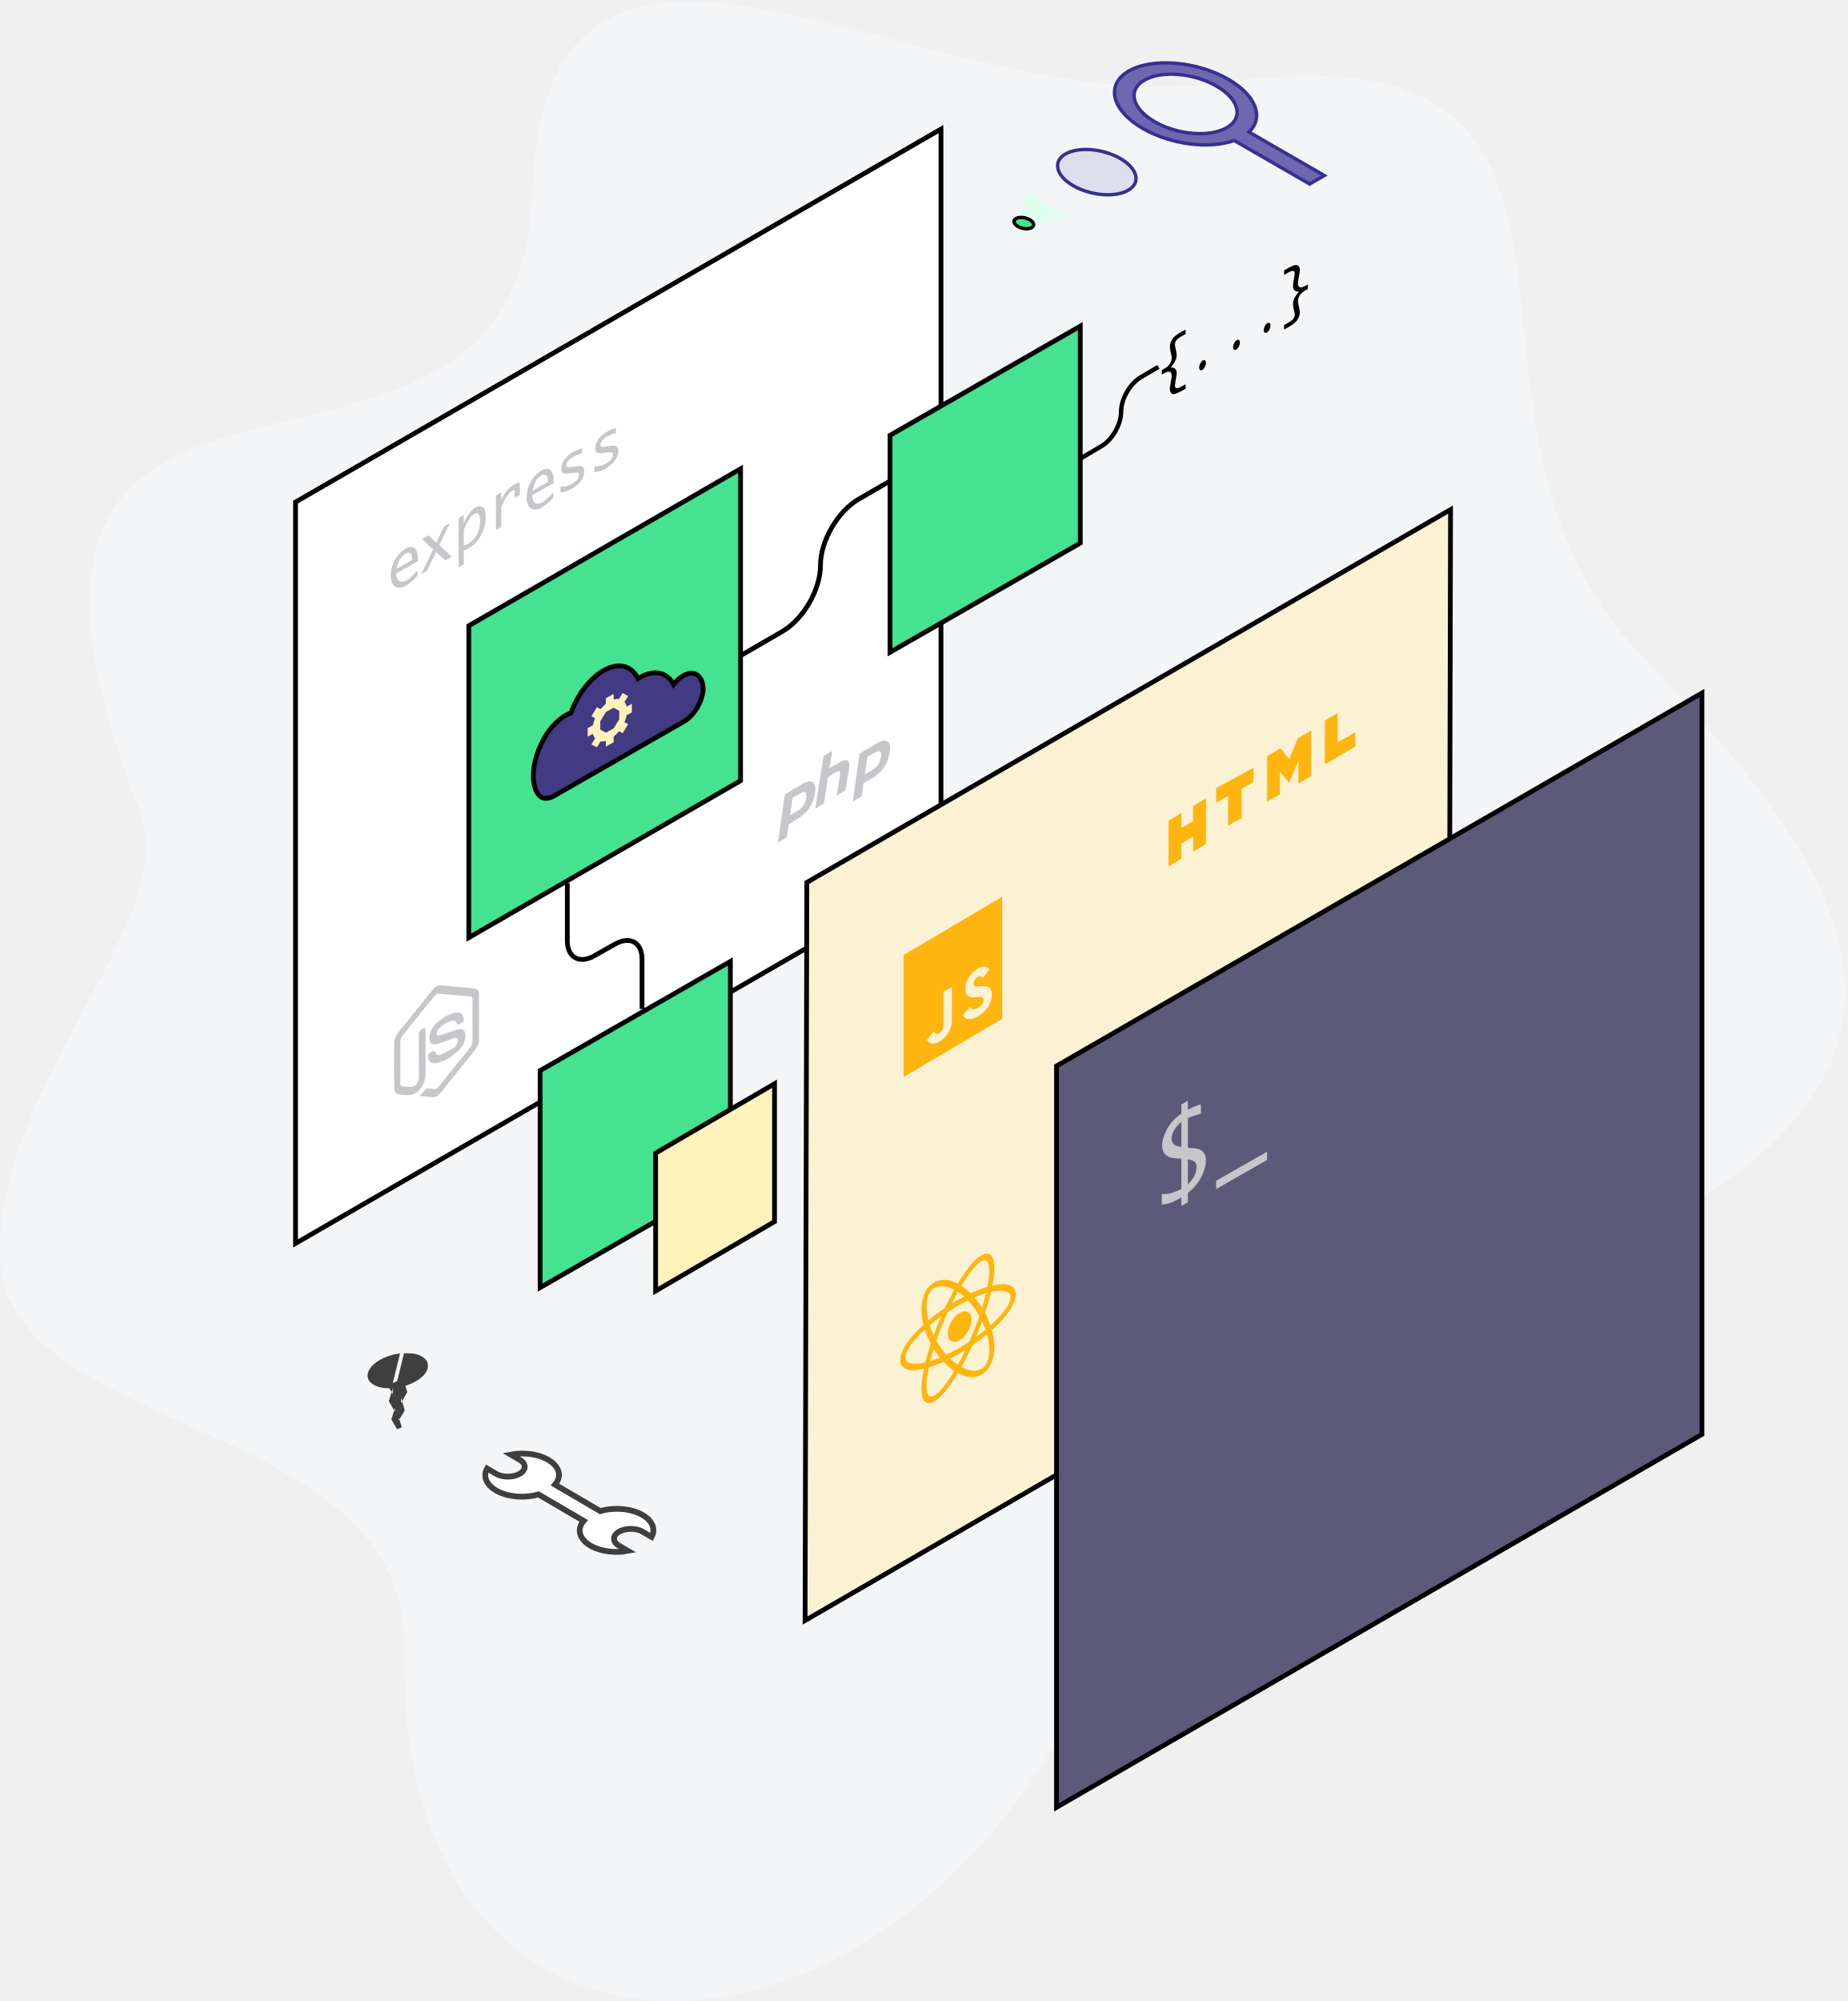
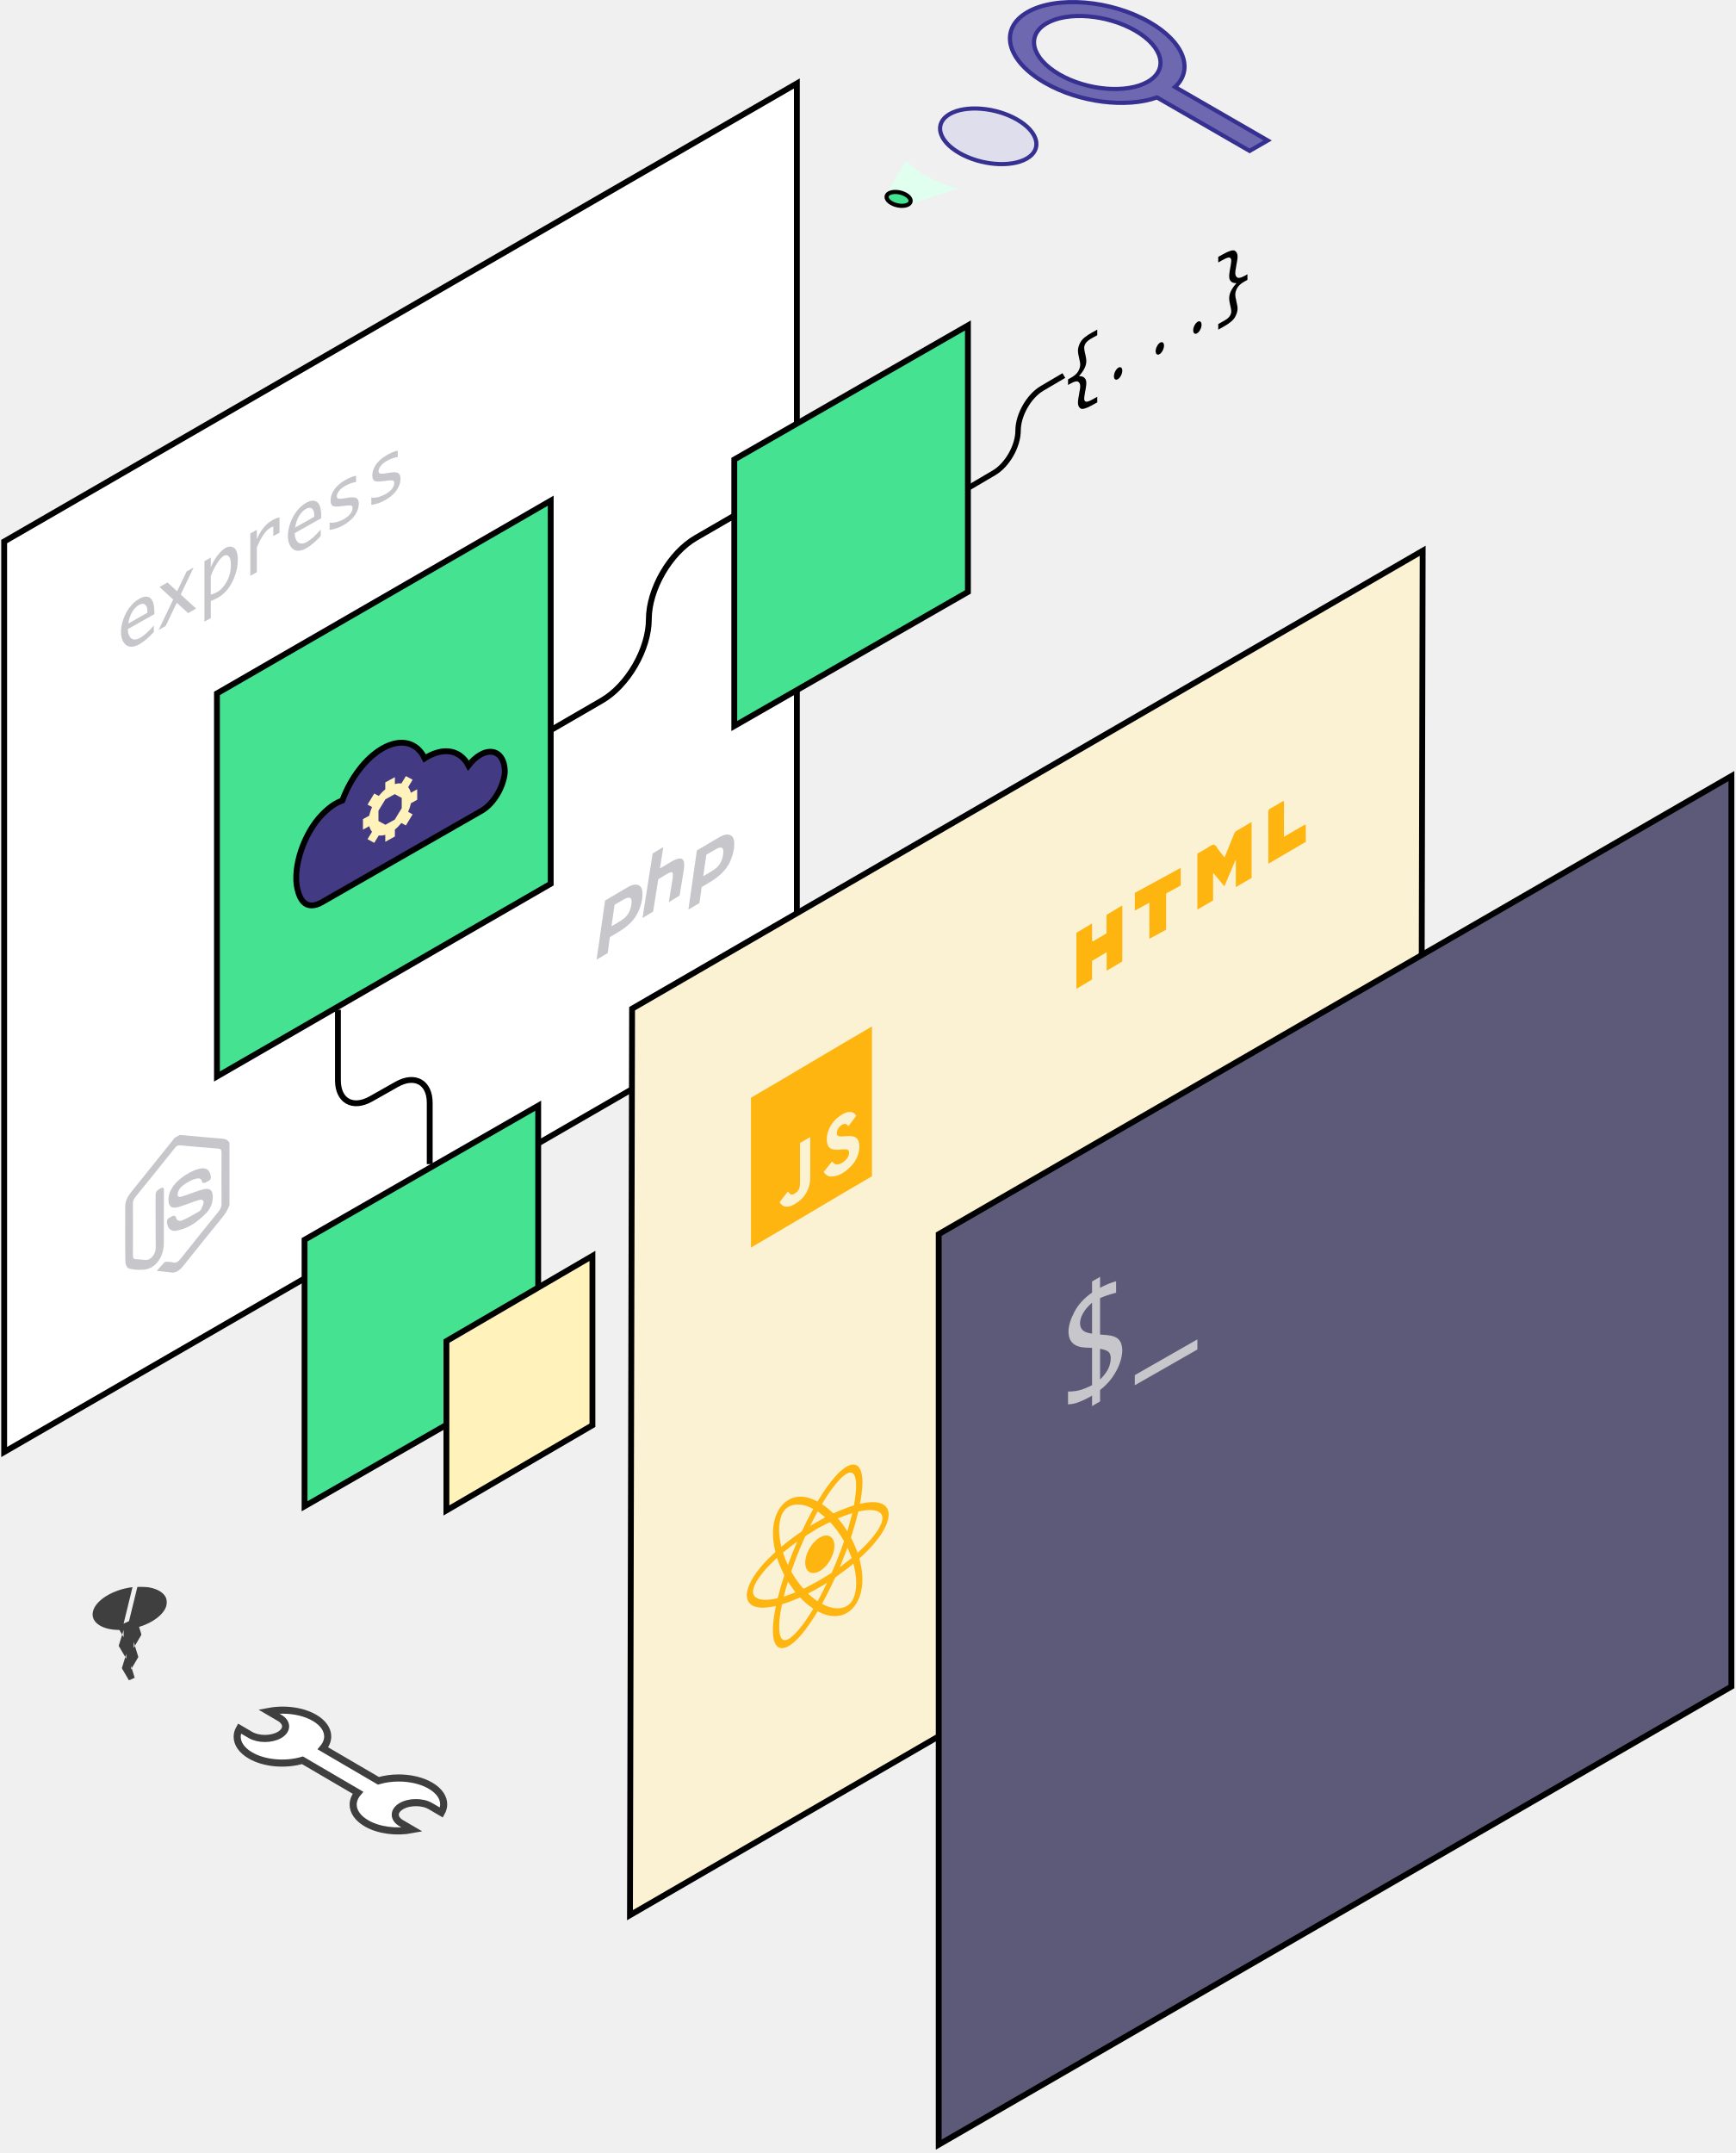
- <svg xmlns="http://www.w3.org/2000/svg" xmlns:xlink="http://www.w3.org/1999/xlink" width="544px" height="589px" viewBox="0 0 544 589" version="1.1">
+ <svg xmlns="http://www.w3.org/2000/svg" xmlns:xlink="http://www.w3.org/1999/xlink" width="416px" height="516px" viewBox="0 0 416 516" version="1.1">
  <defs>
    <polygon id="path-1" points="0 0.284 9.567 0.284 9.567 10.537 0 10.537" />
    <polygon id="path-3" points="0.594 0.943 6.384 0.943 6.384 15.909 0.594 15.909" />
  </defs>
  <g id="Page-1" stroke="none" stroke-width="1" fill="none" fill-rule="evenodd">
-     <g id="Group-10-Copy">
+     <g id="Group-10-Copy" transform="translate(-86, -18)">
      <g id="Group-7">
        <g id="Group-108">
-           <g id="Group-3" fill="#F4F5F7">
-             <path d="M-0,369.353 C-0,423.086 120.741,416.501 119.075,485.486 C115.815,620.68 255.364,620.268 316.449,502.817 C384.959,371.087 342.323,412.195 443.683,378.02 C613.324,320.821 523.469,236.863 481.2,190.825 C415.952,119.759 492.618,5.363 358.86,24.428 C274.096,36.511 159.856,-55.303 156.592,57.361 C153.332,170.025 -24.467,69.494 40.779,237.624 C53.897,271.426 -0,315.622 -0,369.353 Z" id="Fill-1" />
-           </g>
+           <g id="Group-3" />
          <polygon id="Fill-16" fill="#FFFFFF" points="277 256.21 87 366 87 147.79 277 38" />
          <polygon id="Stroke-18" stroke="#000000" stroke-width="1.4" points="277 256.21 87 366 87 147.79 277 38" />
          <path d="M167,260 L167,276.92 C167,281.847 170.556,283.832 174.942,281.352 L181.06,277.894 C185.446,275.414 189,277.399 189,282.327 L189,297" id="Stroke-20" stroke="#000000" stroke-width="1.4" />
          <path d="M218,193 L230.273,185.887 C236.485,182.285 241.522,173.564 241.522,166.407 C241.522,159.249 246.558,150.529 252.773,146.927 L263,141" id="Stroke-22" stroke="#000000" stroke-width="1.4" />
          <polygon id="Fill-24" fill="#44E291" points="218 229.808 138 276 138 184.192 218 138" />
          <polygon id="Stroke-26" stroke="#000000" stroke-width="1.4" points="218 229.808 138 276 138 184.192 218 138" />
          <polygon id="Fill-28" fill="#44E291" points="318 159.866 262 192 262 128.134 318 96" />
          <polygon id="Stroke-30" stroke="#000000" stroke-width="1.4" points="318 159.866 262 192 262 128.134 318 96" />
          <polygon id="Fill-32" fill="#44E291" points="215 346.866 159 379 159 315.134 215 283" />
          <polygon id="Stroke-34" stroke="#000000" stroke-width="1.4" points="215 346.866 159 379 159 315.134 215 283" />
          <polygon id="Fill-36" fill="#FFF2BB" points="228 359.582 193 380 193 339.418 228 319" />
          <polygon id="Stroke-38" stroke="#000000" stroke-width="1.4" points="228 359.582 193 380 193 339.418 228 319" />
          <g id="Group-2" transform="translate(237, 150)">
            <polygon id="Fill-40" fill="#FBF2D3" points="189.491 217.25 0 327 0.507 109.75 190 0" />
            <path d="M40.758,141.931 L40.758,142.137 C40.758,145.237 40.76,148.34 40.756,151.444 C40.756,151.695 40.743,151.958 40.709,152.228 C40.633,152.799 40.414,153.34 39.927,153.745 C39.185,154.36 38.67,154.465 38.251,154.038 C38.138,153.922 38.039,153.785 37.937,153.656 C37.912,153.625 37.89,153.593 37.861,153.553 C37.193,154.408 36.534,155.253 35.875,156.094 C35.885,156.124 35.888,156.142 35.896,156.155 C36.299,156.861 36.886,157.249 37.725,157.192 C38.685,157.124 39.687,156.583 40.696,155.74 C41.538,155.036 42.224,154.135 42.68,153.001 C43.049,152.08 43.199,151.212 43.201,150.397 C43.208,147.143 43.207,143.894 43.207,140.645 C43.207,140.603 43.201,140.565 43.197,140.515 C42.387,140.985 41.586,141.452 40.758,141.931 M46.441,148.858 C46.465,148.899 46.478,148.93 46.495,148.956 C46.885,149.556 47.419,149.925 48.133,149.961 C49.665,150.041 51.267,149.206 52.897,147.584 C53.62,146.867 54.192,145.989 54.571,144.982 C54.906,144.099 54.999,143.296 54.963,142.538 C54.914,141.427 54.524,140.711 53.745,140.439 C53.23,140.256 52.647,140.243 52.045,140.279 C51.543,140.308 51.032,140.367 50.54,140.372 C50.301,140.374 50.072,140.327 49.877,140.232 C49.43,140.013 49.423,138.787 50.333,137.942 C50.867,137.445 51.581,137.141 52.047,137.571 C52.153,137.67 52.246,137.784 52.354,137.898 C52.982,137.066 53.611,136.235 54.24,135.405 C54.234,135.384 54.234,135.369 54.226,135.359 C53.819,134.775 53.282,134.419 52.509,134.503 C51.594,134.602 50.644,135.112 49.69,135.921 C48.792,136.682 48.073,137.653 47.596,138.861 C47.241,139.758 47.137,140.572 47.183,141.337 C47.241,142.323 47.569,143.009 48.23,143.323 C48.749,143.568 49.358,143.585 49.995,143.54 C50.51,143.503 51.03,143.452 51.534,143.446 C51.772,143.443 52,143.492 52.197,143.585 C52.501,143.73 52.577,144.118 52.484,144.63 C52.382,145.194 52.068,145.666 51.663,146.058 C51.04,146.665 50.415,146.992 49.803,147.063 C49.235,147.129 48.843,146.855 48.516,146.469 C48.487,146.438 48.459,146.41 48.429,146.374 C47.76,147.207 47.107,148.026 46.441,148.858 M29,167 L29,131.086 C37.721,126.025 49.281,119.061 58,114 L58,149.914 C49.281,154.975 37.721,161.939 29,167" id="Fill-44" fill="#FFB510" />
            <path d="M139.762,77.382 L139.762,83.807 C138.484,84.553 137.262,85.266 136,86 L136,72.579 C136.99,72.002 137.956,71.514 138.91,70.86 C139.747,70.286 140.225,70.339 140.604,70.979 C141.079,71.785 141.685,72.442 142.235,73.161 C142.309,73.257 142.394,73.343 142.516,73.486 C142.684,73.074 142.821,72.738 142.958,72.404 C143.576,70.87 144.187,69.338 144.817,67.808 C144.901,67.604 145.068,67.312 145.198,67.233 C146.456,66.474 147.712,65.752 149,65 L149,78.408 C147.763,79.131 146.513,79.859 145.211,80.618 L145.211,74.222 C145.169,74.226 145.123,74.231 145.082,74.235 C144.225,76.269 143.369,78.302 142.474,80.422 C141.578,79.344 140.723,78.312 139.869,77.282 C139.833,77.314 139.799,77.347 139.762,77.382" id="Fill-46" fill="#FFB510" />
            <path d="M118,85 L118,98.421 C116.762,99.16 115.538,99.894 114.259,100.658 L114.259,96.201 C113.073,96.911 111.935,97.593 110.758,98.297 L110.758,102.751 C109.493,103.508 108.266,104.241 107,105 L107,91.564 C108.242,90.82 109.467,90.087 110.76,89.313 L110.76,90.761 C110.76,91.624 110.75,92.49 110.769,93.342 C110.773,93.479 110.899,93.653 110.976,93.61 C112.043,92.996 113.112,92.349 114.227,91.681 L114.227,87.257 C115.505,86.492 116.737,85.755 118,85" id="Fill-48" fill="#FFB510" />
            <path d="M132,76 L132,80.225 C130.853,80.851 129.715,81.471 128.505,82.131 L128.505,90.815 C127.138,91.559 125.845,92.266 124.495,93 L124.495,84.343 C123.301,84.992 122.163,85.614 121,86.246 L121,81.994 C124.662,80 128.306,78.012 132,76" id="Fill-50" fill="#FFB510" />
            <path d="M156.753,68.556 C157.623,68.048 158.431,67.575 159.24,67.1 C160.041,66.632 160.838,66.156 161.638,65.712 C161.759,65.644 161.981,65.677 161.982,65.768 C162.006,67.076 161.999,68.402 161.999,69.755 C158.993,71.514 156.033,73.245 153.031,75 C153.024,74.818 153.009,74.649 153.009,74.471 C153.009,70.527 153.017,66.577 153,62.64 C152.998,62.18 153.108,61.983 153.502,61.764 C154.442,61.246 155.385,60.69 156.326,60.115 C156.665,59.907 156.762,59.976 156.76,60.369 C156.746,62.896 156.753,65.414 156.753,67.933 L156.753,68.556 Z" id="Fill-52" fill="#FFB510" />
            <path d="M46.749,231.668 C46.759,231.653 46.766,231.637 46.776,231.624 C46.186,231.165 45.597,230.708 44.986,230.23 C44.372,231.409 43.778,232.544 43.176,233.7 C44.394,233.009 45.572,232.338 46.749,231.668 Z M36.874,250.65 C37.798,250.316 38.726,249.979 39.665,249.641 C39.052,248.772 38.456,247.928 37.861,247.088 C37.756,247.295 36.917,250.304 36.874,250.65 Z M53.147,241.389 C52.8,240.551 52.467,239.744 52.133,238.932 C51.518,240.5 50.918,242.028 50.305,243.59 C51.25,242.859 52.181,242.137 53.147,241.389 Z M36.685,240.103 C37.018,241.151 37.405,242.128 37.852,243.072 C38.532,241.191 39.27,239.342 40.087,237.47 C38.923,238.297 37.802,239.162 36.685,240.103 Z M53.297,230.644 C52.135,230.995 51.006,231.409 49.835,231.909 C50.669,232.848 51.409,233.866 52.081,234.964 C52.097,234.954 52.112,234.945 52.127,234.937 C52.515,233.515 52.902,232.093 53.297,230.644 Z M44.961,251.755 C45.772,250.3 46.523,248.844 47.244,247.329 C45.712,248.304 44.215,249.146 42.69,249.919 C43.412,250.61 44.156,251.215 44.961,251.755 Z M35.395,251.026 C35.406,250.988 35.416,250.963 35.421,250.941 C35.855,249.177 36.384,247.401 36.966,245.618 C36.987,245.556 36.978,245.477 36.957,245.435 C36.324,244.221 35.766,242.93 35.312,241.535 C35.293,241.476 35.274,241.419 35.249,241.348 C34.81,241.767 34.383,242.164 33.961,242.579 C32.989,243.541 32.058,244.57 31.207,245.73 C30.674,246.455 30.185,247.21 29.836,248.042 C29.579,248.652 29.447,249.224 29.51,249.74 C29.566,250.187 29.754,250.493 30.011,250.724 C30.423,251.094 30.946,251.262 31.511,251.347 C32.713,251.528 34.026,251.351 35.395,251.026 Z M54.548,240.15 C54.751,239.965 54.941,239.791 55.133,239.616 C56.317,238.516 57.46,237.334 58.508,235.976 C59.104,235.205 59.654,234.395 60.072,233.498 C60.645,232.27 60.659,231.313 60.107,230.706 C59.796,230.366 59.39,230.181 58.945,230.068 C57.968,229.815 56.873,229.873 55.735,230.064 C55.405,230.119 55.07,230.193 54.734,230.257 C54.717,230.315 54.704,230.355 54.696,230.393 C54.236,232.368 53.655,234.361 53,236.363 C52.975,236.433 52.979,236.522 53.002,236.567 C53.502,237.53 53.96,238.535 54.357,239.604 C54.422,239.78 54.483,239.961 54.548,240.15 Z M53.657,228.795 C53.667,228.759 53.676,228.725 53.684,228.693 C54.035,226.838 54.278,225.031 54.178,223.376 C54.14,222.732 54.042,222.131 53.812,221.64 C53.611,221.211 53.322,220.917 52.842,220.915 C52.367,220.911 51.865,221.196 51.355,221.591 C50.657,222.131 50.021,222.817 49.408,223.557 C48.254,224.946 47.24,226.462 46.285,228.034 C46.197,228.179 46.107,228.325 46.017,228.472 C46.044,228.493 46.055,228.504 46.069,228.512 C46.993,229.124 47.847,229.837 48.649,230.631 C48.706,230.689 48.771,230.691 48.865,230.648 C49.354,230.431 49.845,230.202 50.332,230.007 C51.071,229.711 51.807,229.433 52.541,229.163 C52.915,229.025 53.283,228.916 53.657,228.795 Z M43.924,229.645 C43.895,229.626 43.87,229.609 43.842,229.596 C43.495,229.433 43.152,229.258 42.795,229.112 C41.979,228.784 41.108,228.57 40.14,228.58 C39.537,228.585 38.912,228.678 38.233,229.006 C37.641,229.294 37.11,229.756 36.673,230.482 C36.351,231.018 36.161,231.569 36.029,232.123 C35.728,233.383 35.713,234.51 35.78,235.596 C35.83,236.356 35.927,237.079 36.075,237.768 C36.14,238.08 36.213,238.388 36.284,238.696 C36.736,238.329 37.173,237.967 37.612,237.619 C38.745,236.72 39.887,235.891 41.037,235.115 C41.152,235.035 41.223,234.95 41.29,234.807 C41.931,233.441 42.607,232.087 43.328,230.746 C43.521,230.381 43.723,230.017 43.924,229.645 Z M43.928,253.553 C43.901,253.53 43.882,253.513 43.861,253.5 C43.648,253.349 43.431,253.204 43.221,253.049 C42.364,252.416 41.566,251.696 40.815,250.909 C40.786,250.877 40.721,250.873 40.669,250.894 C40.533,250.943 40.393,251.013 40.253,251.073 C39.013,251.609 37.779,252.082 36.562,252.45 C36.522,252.463 36.481,252.48 36.449,252.491 C36.435,252.516 36.432,252.522 36.432,252.525 C36.37,252.831 36.305,253.139 36.248,253.443 C35.956,255.002 35.755,256.524 35.763,257.956 C35.768,258.821 35.841,259.635 36.119,260.294 C36.294,260.706 36.547,261.008 36.959,261.076 C37.446,261.157 37.986,260.88 38.538,260.462 C39.282,259.901 39.954,259.17 40.604,258.384 C41.563,257.225 42.429,255.974 43.242,254.675 C43.472,254.305 43.696,253.931 43.928,253.553 Z M46.03,252.378 C46.038,252.388 46.044,252.395 46.053,252.401 C47.065,252.956 48.148,253.366 49.396,253.449 C50.115,253.498 50.862,253.445 51.7,253.052 C52.3,252.771 52.85,252.314 53.295,251.57 C53.709,250.877 53.908,250.178 54.04,249.483 C54.268,248.281 54.257,247.205 54.171,246.166 C54.1,245.307 53.966,244.494 53.784,243.718 C53.711,243.399 53.628,243.087 53.55,242.764 C53.498,242.806 53.46,242.836 53.421,242.866 C52.955,243.24 52.494,243.633 52.024,243.984 C51.117,244.661 50.209,245.314 49.3,245.983 C49.249,246.021 49.185,246.098 49.155,246.164 C48.488,247.62 47.788,249.067 47.033,250.499 C46.705,251.122 46.37,251.743 46.03,252.378 Z M44.969,234.314 C44.052,234.886 43.088,235.485 42.124,236.091 C42.076,236.12 42.011,236.195 41.986,236.256 C40.733,238.998 39.634,241.754 38.688,244.523 C38.666,244.579 38.668,244.655 38.688,244.691 C39.477,246.092 40.37,247.369 41.365,248.523 C41.519,248.699 41.664,248.806 41.963,248.591 C42.002,248.561 42.048,248.555 42.088,248.533 C43.142,247.972 44.196,247.445 45.25,246.84 C46.241,246.272 47.232,245.628 48.225,245.016 C48.298,244.97 48.35,244.916 48.396,244.812 C49.465,242.396 50.418,239.973 51.257,237.54 C51.294,237.432 51.298,237.364 51.259,237.294 C50.328,235.653 49.256,234.185 48.049,232.888 C47.972,232.805 47.893,232.793 47.759,232.863 C46.845,233.343 45.931,233.813 44.969,234.314 Z M28,250.104 C28.027,249.902 28.048,249.704 28.082,249.502 C28.249,248.553 28.636,247.615 29.154,246.685 C29.938,245.282 30.894,244.058 31.918,242.902 C32.855,241.841 33.836,240.879 34.852,239.959 C34.839,239.89 34.831,239.818 34.814,239.754 C34.607,238.938 34.454,238.078 34.36,237.173 C34.25,236.095 34.222,234.969 34.377,233.742 C34.5,232.771 34.73,231.783 35.186,230.761 C35.849,229.28 36.779,228.198 37.952,227.497 C38.803,226.985 39.606,226.785 40.38,226.725 C41.421,226.644 42.366,226.802 43.24,227.114 C43.815,227.32 44.355,227.59 44.913,227.832 C44.926,227.839 44.942,227.845 44.959,227.854 C45.168,227.516 45.371,227.178 45.58,226.844 C46.703,225.038 47.903,223.31 49.285,221.772 C49.973,221.007 50.69,220.32 51.453,219.799 C52.541,219.06 53.525,218.771 54.33,219.2 C54.834,219.468 55.154,219.965 55.365,220.594 C55.679,221.527 55.742,222.637 55.704,223.818 C55.656,225.252 55.443,226.749 55.146,228.283 C55.139,228.325 55.135,228.364 55.129,228.404 C55.53,228.326 55.924,228.241 56.314,228.177 C57.494,227.983 58.629,227.928 59.658,228.162 C60.371,228.323 61.004,228.623 61.462,229.216 C61.826,229.696 62.029,230.323 61.997,231.148 C61.962,232.015 61.686,232.926 61.249,233.855 C60.71,235.007 60.009,236.05 59.237,237.041 C57.989,238.637 56.632,240.016 55.227,241.295 C55.146,241.368 55.066,241.444 54.978,241.525 C55.049,241.812 55.121,242.094 55.188,242.377 C55.418,243.338 55.587,244.345 55.662,245.424 C55.74,246.555 55.727,247.736 55.482,249.029 C55.275,250.117 54.924,251.203 54.267,252.272 C53.649,253.281 52.904,254.012 52.062,254.518 C50.995,255.16 50.019,255.332 49.084,255.33 C47.895,255.328 46.843,255.028 45.854,254.592 C45.565,254.461 45.279,254.318 44.982,254.176 C44.951,254.227 44.917,254.28 44.884,254.333 C44.006,255.802 43.073,257.228 42.044,258.575 C41.267,259.591 40.451,260.545 39.558,261.357 C38.881,261.973 38.189,262.481 37.482,262.768 C36.334,263.231 35.513,262.985 34.963,262.168 C34.603,261.633 34.423,260.932 34.331,260.154 C34.189,258.995 34.248,257.725 34.396,256.409 C34.519,255.304 34.712,254.176 34.946,253.035 C34.956,252.988 34.963,252.943 34.971,252.894 C34.595,252.967 34.224,253.049 33.854,253.113 C32.606,253.334 31.412,253.402 30.329,253.153 C29.618,252.99 28.989,252.69 28.539,252.095 C28.257,251.721 28.069,251.252 28.021,250.652 C28.019,250.616 28.008,250.584 28,250.552 L28,250.104 Z" id="Fill-88" fill="#FFB510" />
            <path d="M49,238.483 C49,240.692 47.419,243.418 45.498,244.522 C43.559,245.637 41.998,244.735 42,242.5 C42,240.296 43.586,237.586 45.529,236.466 C47.432,235.368 49,236.279 49,238.483" id="Fill-90" fill="#FFB510" />
            <polygon id="Stroke-42" stroke="#000000" stroke-width="1.4" points="189.491 217.25 0 327 0.507 109.75 190 0" />
          </g>
          <g id="Group-6" transform="translate(311, 204)">
            <polygon id="Fill-54" fill="#5D5979" points="190 218.21 0 328 0 109.79 190 0" />
            <polygon id="Stroke-56" stroke="#000000" stroke-width="1.4" points="190 218.21 0 328 0 109.79 190 0" />
            <path d="M38.678,137.244 L38.678,144.623 C39.675,143.62 40.348,142.713 40.702,141.901 C41.052,141.09 41.23,140.31 41.23,139.562 C41.23,138.835 41.056,138.314 40.709,138 C40.361,137.685 39.685,137.433 38.678,137.244 Z M36.759,133.625 L36.759,126.215 C35.836,127.004 35.125,127.83 34.626,128.689 C34.128,129.551 33.881,130.357 33.881,131.119 C33.881,131.834 34.091,132.397 34.517,132.803 C34.943,133.212 35.692,133.485 36.759,133.625 Z M36.759,151 L36.759,148.482 C36.146,148.843 35.508,149.179 34.85,149.493 C34.189,149.806 33.57,150.056 32.994,150.241 C32.416,150.426 31.752,150.541 31,150.586 L31,147.507 C31.606,147.515 32.197,147.477 32.781,147.39 C33.362,147.305 33.976,147.146 34.622,146.916 C35.267,146.686 35.981,146.372 36.759,145.979 L36.759,137.042 L35.289,136.978 C32.503,136.874 31.109,135.588 31.109,133.117 C31.109,131.802 31.573,130.248 32.499,128.459 C33.424,126.668 34.845,125.113 36.759,123.791 L36.759,121.13 L38.678,120 L38.678,122.662 C39.762,122.025 41.041,121.49 42.518,121.062 L42.518,123.835 L42.036,123.957 C40.652,124.326 39.533,124.711 38.678,125.117 L38.678,133.844 L40.22,133.963 C41.667,134.086 42.658,134.458 43.196,135.083 C43.731,135.711 44,136.551 44,137.609 C44,138.561 43.796,139.606 43.389,140.737 C42.981,141.871 42.395,142.981 41.636,144.071 C40.876,145.161 39.888,146.183 38.678,147.143 L38.678,149.87 L36.759,151 Z" id="Fill-58" fill="#C7C6CA" />
            <polygon id="Fill-60" fill="#C7C6CA" points="47 146 47 143.57 62 135 62 137.43" />
          </g>
          <path d="M116.74,167.44 L121.336,164.845 L121.336,164.597 C121.336,163.755 121.15,163.188 120.784,162.898 C120.415,162.609 119.923,162.636 119.306,162.985 C118.685,163.337 118.149,163.893 117.694,164.656 C117.239,165.418 116.922,166.347 116.74,167.44 Z M122.868,169.473 C121.643,170.814 120.482,171.798 119.389,172.414 C118.559,172.884 117.816,173.071 117.162,172.976 C116.507,172.884 115.983,172.518 115.588,171.881 C115.195,171.242 115,170.434 115,169.454 C115,168.509 115.186,167.498 115.561,166.418 C115.933,165.34 116.457,164.368 117.129,163.504 C117.8,162.641 118.547,161.977 119.37,161.514 C120.467,160.895 121.345,160.835 122.011,161.334 C122.671,161.837 123,163.001 123,164.824 L123,165.193 L116.649,168.777 C116.649,169.494 116.784,170.077 117.049,170.517 C117.316,170.96 117.667,171.21 118.102,171.259 C118.537,171.312 119.033,171.181 119.588,170.867 C120.577,170.309 121.674,169.32 122.868,167.901 L122.868,169.473 Z" id="Fill-62" fill="#C7C6CA" />
          <polygon id="Fill-64" fill="#C7C6CA" points="125.72 168.015 124 169 127.505 161.683 124.222 158.691 126.135 157.595 128.453 159.708 130.724 154.969 132.414 154 129.315 160.49 133 163.847 131.086 164.941 128.369 162.469" />
          <path d="M136.528,156.042 L136.528,160.525 C137.078,160.37 137.589,160.162 138.053,159.894 C138.978,159.365 139.76,158.505 140.39,157.317 C141.024,156.128 141.34,154.814 141.34,153.381 C141.34,152.338 141.168,151.652 140.821,151.329 C140.478,151 140.085,150.964 139.65,151.214 C139.17,151.487 138.648,152.06 138.074,152.937 C137.502,153.814 136.984,154.85 136.528,156.042 Z M136.528,153.973 C136.998,152.832 137.558,151.854 138.211,151.036 C138.862,150.22 139.459,149.657 140.01,149.342 C140.775,148.904 141.465,148.887 142.077,149.29 C142.692,149.693 143,150.658 143,152.19 C143,153.402 142.796,154.598 142.386,155.781 C141.979,156.965 141.434,158.027 140.758,158.968 C140.078,159.91 139.236,160.666 138.236,161.241 C137.949,161.404 137.512,161.62 136.921,161.889 C136.834,161.927 136.703,161.988 136.528,162.067 L136.528,166.125 L135,167 L135,152.5 L136.528,151.625 L136.528,153.973 Z" id="Fill-66" fill="#C7C6CA" />
          <path d="M146,156 L146,145.837 L147.556,144.985 L147.556,147.205 C148.038,146.104 148.595,145.173 149.222,144.416 C149.847,143.653 150.546,143.064 151.315,142.643 C151.875,142.335 152.44,142.121 153,142 L153,145.667 L151.509,146.488 L151.509,144.167 C151.244,144.261 151.038,144.349 150.887,144.433 C150.307,144.749 149.739,145.31 149.183,146.112 C148.624,146.917 148.081,147.959 147.556,149.244 L147.556,155.148 L146,156 Z" id="Fill-68" fill="#C7C6CA" />
          <path d="M156.74,144.44 L161.336,141.845 L161.336,141.597 C161.336,140.755 161.15,140.188 160.784,139.898 C160.415,139.609 159.923,139.636 159.306,139.985 C158.685,140.337 158.149,140.893 157.692,141.656 C157.239,142.418 156.922,143.347 156.74,144.44 Z M162.868,146.473 C161.643,147.814 160.482,148.798 159.389,149.414 C158.557,149.884 157.816,150.071 157.162,149.976 C156.507,149.884 155.981,149.518 155.588,148.881 C155.195,148.242 155,147.434 155,146.454 C155,145.509 155.184,144.498 155.561,143.418 C155.933,142.34 156.457,141.368 157.129,140.504 C157.798,139.641 158.547,138.977 159.37,138.514 C160.467,137.895 161.345,137.835 162.011,138.334 C162.671,138.837 163,140.001 163,141.824 L163,142.193 L156.649,145.777 C156.649,146.494 156.78,147.075 157.049,147.517 C157.316,147.96 157.667,148.21 158.102,148.259 C158.537,148.312 159.033,148.181 159.588,147.867 C160.573,147.309 161.672,146.32 162.868,144.901 L162.868,146.473 Z" id="Fill-70" fill="#C7C6CA" />
          <path d="M165,145 L165,143.235 C165.575,143.335 166.184,143.284 166.826,143.086 C167.468,142.887 168.014,142.656 168.46,142.394 C169.185,141.971 169.708,141.528 170.026,141.07 C170.346,140.612 170.501,140.182 170.501,139.775 C170.501,139.506 170.429,139.319 170.281,139.215 C170.131,139.113 169.76,139.091 169.171,139.157 L168.675,139.213 L167.681,139.336 C166.614,139.479 165.942,139.424 165.662,139.175 C165.38,138.935 165.237,138.521 165.237,137.935 C165.237,137.111 165.512,136.272 166.061,135.421 C166.609,134.567 167.498,133.784 168.728,133.064 C169.648,132.526 170.521,132.172 171.344,132 L171.344,133.514 C170.396,133.672 169.505,133.998 168.674,134.485 C168.064,134.842 167.589,135.241 167.247,135.69 C166.905,136.139 166.736,136.547 166.736,136.915 C166.736,137.274 166.882,137.475 167.182,137.514 C167.475,137.558 167.952,137.527 168.616,137.42 L169.59,137.263 C170.478,137.12 171.101,137.164 171.463,137.395 C171.819,137.627 172,138.076 172,138.741 C172,139.605 171.713,140.486 171.139,141.378 C170.566,142.271 169.65,143.088 168.392,143.824 C167.292,144.467 166.162,144.859 165,145" id="Fill-72" fill="#C7C6CA" />
          <path d="M175,139 L175,137.237 C175.575,137.335 176.182,137.284 176.828,137.086 C177.468,136.889 178.014,136.656 178.462,136.396 C179.183,135.971 179.708,135.53 180.026,135.07 C180.346,134.612 180.503,134.184 180.503,133.775 C180.503,133.506 180.431,133.319 180.281,133.217 C180.132,133.113 179.762,133.092 179.169,133.158 L178.675,133.213 L177.681,133.338 C176.614,133.481 175.942,133.424 175.662,133.177 C175.38,132.935 175.239,132.521 175.239,131.937 C175.239,131.111 175.513,130.272 176.061,129.421 C176.607,128.569 177.497,127.784 178.728,127.064 C179.648,126.526 180.521,126.172 181.342,126 L181.342,127.516 C180.396,127.674 179.507,127.998 178.672,128.487 C178.064,128.842 177.591,129.241 177.249,129.69 C176.907,130.139 176.736,130.547 176.736,130.917 C176.736,131.276 176.882,131.475 177.18,131.516 C177.475,131.56 177.954,131.527 178.616,131.42 L179.59,131.265 C180.48,131.12 181.101,131.164 181.461,131.397 C181.819,131.629 182,132.076 182,132.741 C182,133.605 181.714,134.486 181.139,135.38 C180.568,136.271 179.652,137.09 178.392,137.824 C177.294,138.467 176.162,138.859 175,139" id="Fill-74" fill="#C7C6CA" />
          <g id="Group-11" transform="translate(318, 78)">
            <path d="M26.634,30.138 C27.121,30.15 27.476,30.231 27.704,30.375 C27.929,30.523 28.099,30.704 28.213,30.93 C28.324,31.153 28.381,31.449 28.381,31.816 C28.381,32.146 28.326,32.604 28.225,33.193 L28.028,34.285 C27.923,34.88 27.872,35.306 27.872,35.565 C27.872,35.918 27.994,36.147 28.243,36.255 C28.492,36.361 29.006,36.2 29.783,35.77 L31,35.096 L31,36.436 L29.769,37.118 C28.332,37.912 27.411,38.169 26.996,37.893 C26.583,37.612 26.375,37.154 26.375,36.514 C26.375,36.173 26.417,35.787 26.494,35.351 L26.634,34.583 L26.767,33.755 L26.864,33.244 C26.901,33.011 26.919,32.793 26.919,32.592 C26.919,32.057 26.755,31.687 26.429,31.488 C26.101,31.288 25.524,31.418 24.7,31.875 L24,32.261 L24,30.92 L24.7,30.534 C25.516,30.083 26.089,29.58 26.421,29.019 C26.753,28.462 26.919,27.902 26.919,27.343 C26.919,27.137 26.901,26.946 26.864,26.77 L26.767,26.372 L26.634,25.694 L26.494,25.08 C26.417,24.726 26.375,24.378 26.375,24.039 C26.375,23.405 26.583,22.719 26.996,21.979 C27.411,21.24 28.332,20.475 29.769,19.682 L31,19 L31,20.339 L29.783,21.013 C29.01,21.439 28.498,21.846 28.249,22.231 C27.996,22.617 27.872,22.988 27.872,23.346 C27.872,23.6 27.923,23.969 28.028,24.448 L28.225,25.325 C28.326,25.798 28.381,26.196 28.381,26.525 C28.381,26.896 28.324,27.252 28.213,27.601 C28.099,27.947 27.929,28.32 27.704,28.716 C27.476,29.112 27.121,29.585 26.634,30.138" id="Fill-76" fill="#000000" />
            <path d="M36.001,30.838 C35.724,31.023 35.49,31.05 35.293,30.917 C35.097,30.789 35,30.539 35,30.172 C35,29.8 35.099,29.416 35.297,29.024 C35.496,28.63 35.731,28.342 36.001,28.16 C36.271,27.979 36.504,27.952 36.703,28.078 C36.903,28.204 37,28.454 37,28.826 C37,29.193 36.903,29.573 36.708,29.967 C36.51,30.363 36.276,30.652 36.001,30.838" id="Fill-78" fill="#000000" />
            <path d="M46,24.838 C45.725,25.023 45.491,25.05 45.295,24.917 C45.097,24.789 45,24.539 45,24.172 C45,23.8 45.099,23.416 45.298,23.024 C45.495,22.63 45.73,22.342 46,22.16 C46.272,21.979 46.505,21.952 46.702,22.078 C46.901,22.204 47,22.454 47,22.826 C47,23.193 46.903,23.573 46.707,23.967 C46.509,24.363 46.275,24.652 46,24.838" id="Fill-80" fill="#000000" />
            <path d="M55.001,19.838 C54.724,20.023 54.49,20.05 54.293,19.917 C54.097,19.789 54,19.539 54,19.172 C54,18.8 54.097,18.416 54.297,18.024 C54.496,17.63 54.731,17.342 55.001,17.16 C55.271,16.979 55.504,16.952 55.703,17.078 C55.901,17.204 56,17.454 56,17.826 C56,18.193 55.903,18.573 55.707,18.967 C55.51,19.363 55.276,19.652 55.001,19.838" id="Fill-82" fill="#000000" />
            <path d="M64.365,7.869 C63.878,7.856 63.521,7.776 63.294,7.632 C63.065,7.487 62.897,7.303 62.787,7.079 C62.679,6.854 62.621,6.559 62.621,6.19 C62.621,5.86 62.673,5.404 62.771,4.819 L62.966,3.726 C63.073,3.13 63.124,2.702 63.124,2.441 C63.124,2.087 63.002,1.858 62.753,1.75 C62.505,1.642 61.992,1.801 61.217,2.231 L60,2.905 L60,1.566 L61.233,0.882 C62.667,0.089 63.59,-0.17 64.008,0.108 C64.422,0.388 64.633,0.845 64.633,1.479 C64.633,1.825 64.59,2.217 64.505,2.657 L64.365,3.425 L64.233,4.251 L64.136,4.754 C64.099,4.993 64.081,5.214 64.081,5.415 C64.081,5.945 64.245,6.311 64.57,6.508 C64.899,6.708 65.475,6.578 66.302,6.12 L67,5.733 L67,7.074 L66.302,7.46 C65.485,7.913 64.911,8.42 64.58,8.98 C64.247,9.543 64.081,10.103 64.081,10.664 C64.081,10.864 64.099,11.052 64.136,11.228 L64.233,11.633 L64.365,12.313 L64.505,12.926 C64.59,13.276 64.633,13.621 64.633,13.962 C64.633,14.602 64.422,15.287 64.008,16.024 C63.59,16.758 62.667,17.523 61.233,18.316 L60,19 L60,17.66 L61.217,16.985 C61.992,16.556 62.505,16.151 62.753,15.768 C63.002,15.386 63.124,15.014 63.124,14.659 C63.124,14.405 63.073,14.039 62.966,13.562 L62.771,12.684 C62.673,12.209 62.621,11.809 62.621,11.48 C62.621,11.11 62.679,10.753 62.787,10.408 C62.897,10.06 63.065,9.688 63.294,9.291 C63.521,8.895 63.878,8.42 64.365,7.869" id="Fill-84" fill="#000000" />
            <path d="M0,57 L6.273,53.307 C9.449,51.436 12.023,46.907 12.023,43.191 C12.023,39.477 14.597,34.948 17.773,33.077 L23,30" id="Stroke-86" stroke="#000000" stroke-width="1.299" />
          </g>
          <path d="M141,306.762 C140.64,307.894 140.03,308.85 139.26,309.797 C136.151,313.616 133.065,317.467 129.987,321.326 C129.005,322.553 128.088,323.121 127.114,322.978 C125.992,322.813 124.838,322.721 123.58,322.586 C124.27,321.808 124.808,321.162 125.376,320.583 C125.54,320.417 125.807,320.385 125.988,320.394 C126.51,320.421 127.048,320.433 127.515,320.575 C128.163,320.776 128.694,320.444 129.413,319.533 C132.352,315.804 135.329,312.124 138.312,308.454 C138.869,307.768 139.113,307.236 139.105,306.472 C139.067,302.425 139.073,298.35 139.102,294.263 C139.107,293.579 138.905,293.329 138.398,293.289 C135.291,293.055 132.2,292.784 129.116,292.491 C128.675,292.449 128.346,292.594 127.882,293.175 C124.777,297.062 121.659,300.931 118.527,304.782 C118.045,305.374 117.858,305.836 117.862,306.472 C117.885,310.594 117.883,314.731 117.864,318.878 C117.86,319.464 117.988,319.775 118.465,319.783 C119.271,319.798 120.037,319.914 120.83,319.964 C122.208,320.051 123.375,318.546 123.336,316.821 C123.249,312.772 123.331,308.62 123.291,304.54 C123.281,303.616 123.617,303.305 124.303,302.899 C125.027,302.468 125.302,302.529 125.292,303.421 C125.256,307.61 125.29,311.758 125.271,315.935 C125.258,319.323 123.237,322.06 120.527,322.287 C119.282,322.391 118.062,322.336 116.982,322.037 C116.475,321.896 116.069,321.155 116.055,320.421 C115.97,316.012 116.006,311.53 116.019,307.061 C116.023,305.919 116.526,304.835 117.393,303.76 C120.899,299.417 124.389,295.048 127.884,290.688 C128.283,290.457 128.679,290.229 129.078,290 C132.446,290.301 135.804,290.623 139.187,290.888 C139.971,290.951 140.628,291.166 141,291.911 L141,306.762 Z" id="Fill-92" fill="#C7C6CA" />
          <path d="M129.69,312.588 C129.155,312.753 128.649,312.892 128.157,312.972 C127.179,313.129 126.444,312.623 126.17,311.695 C125.876,310.705 125.915,310.24 126.679,309.803 C127.456,309.358 128.05,309.038 128.266,310.027 C128.362,310.468 129.07,310.729 129.559,310.529 C130.881,309.992 132.232,309.18 133.573,308.432 C133.814,308.299 134.152,307.973 134.271,307.708 C134.527,307.147 134.83,306.471 134.808,306.025 C134.792,305.695 134.342,305.437 134.004,305.521 C133.018,305.76 131.987,306.199 130.978,306.541 C130.115,306.836 129.238,307.177 128.396,307.369 C127.26,307.628 126.523,307.212 126.399,305.954 C126.275,304.691 126.674,303.376 127.713,302.03 C129.459,299.77 133.423,297.646 135.136,298.05 C136.003,298.255 136.404,298.992 136.546,300.028 C136.607,300.489 136.418,300.776 135.963,301.035 C135.209,301.467 134.48,301.932 134.33,300.894 C134.296,300.667 134.059,300.55 133.866,300.472 C132.961,300.107 129.876,301.67 128.995,303.009 C128.72,303.428 128.542,304.087 128.578,304.473 C128.599,304.748 129.014,304.932 129.318,304.845 C130.431,304.526 131.568,304.069 132.694,303.682 C133.388,303.445 134.089,303.187 134.762,303.032 C135.942,302.761 136.831,302.983 136.971,304.35 C137.117,305.786 136.73,307.365 135.436,308.727 C134.913,309.279 134.354,309.777 133.793,310.247 C132.457,311.37 131.047,312.171 129.69,312.588" id="Fill-94" fill="#C7C6CA" />
          <path d="M254.552,228.007 C255.176,227.638 255.782,227.289 256.386,226.918 C256.733,226.705 257.08,226.476 257.424,226.219 C258.104,225.707 258.663,225.021 259.003,224.084 C259.265,223.364 259.375,222.683 259.373,222.047 C259.371,221.319 259.066,221.022 258.477,221.151 C258.245,221.203 257.996,221.287 257.753,221.422 C256.969,221.86 256.185,222.33 255.399,222.787 C255.373,222.803 255.349,222.825 255.31,222.852 C255.059,224.562 254.808,226.27 254.552,228.007 M253.032,221.833 C253.092,221.799 253.138,221.77 253.187,221.742 C254.955,220.696 256.724,219.643 258.492,218.605 C259.213,218.181 259.906,217.945 260.53,218.011 C261.582,218.127 262.035,218.99 261.998,220.414 C261.963,221.624 261.663,222.913 261.106,224.24 C260.551,225.566 259.737,226.619 258.778,227.495 C257.859,228.339 256.913,228.963 255.966,229.535 C255.375,229.891 254.788,230.234 254.18,230.593 C254.004,231.873 253.827,233.147 253.653,234.431 C252.77,234.951 251.899,235.467 251,236 C251.676,231.275 252.352,226.56 253.032,221.833" id="Fill-96" fill="#C7C6CA" />
          <path d="M232.556,240.008 C232.632,239.963 232.682,239.932 232.735,239.902 C233.251,239.597 233.766,239.302 234.283,238.982 C234.671,238.742 235.064,238.494 235.448,238.203 C236.146,237.676 236.711,236.963 237.038,236 C237.285,235.273 237.397,234.583 237.378,233.951 C237.361,233.372 237.116,233.069 236.644,233.132 C236.376,233.168 236.079,233.252 235.791,233.408 C234.995,233.841 234.201,234.322 233.406,234.787 C233.374,234.804 233.346,234.835 233.313,234.859 C233.06,236.567 232.813,238.27 232.556,240.008 M231.034,233.833 C231.095,233.797 231.145,233.766 231.199,233.736 C232.963,232.692 234.729,231.641 236.493,230.607 C237.32,230.124 238.101,229.884 238.785,230.055 C239.551,230.247 239.958,230.906 239.995,231.971 C240.047,233.515 239.666,235.175 238.793,236.91 C238.203,238.081 237.398,238.969 236.527,239.726 C235.686,240.454 234.831,241.017 233.971,241.533 C233.424,241.863 232.876,242.187 232.327,242.505 C232.218,242.567 232.177,242.621 232.156,242.771 C232.004,243.921 231.842,245.075 231.684,246.229 C231.675,246.294 231.662,246.361 231.649,246.435 C230.766,246.955 229.889,247.474 229,248 C229.678,243.274 230.355,238.561 231.034,233.833" id="Fill-98" fill="#C7C6CA" />
          <path d="M240,238 C240.811,232.849 241.622,227.7 242.437,222.54 C243.28,222.031 244.12,221.522 244.987,221 C244.718,222.712 244.451,224.418 244.179,226.149 C244.251,226.105 244.307,226.072 244.361,226.039 C245.14,225.57 245.915,225.093 246.691,224.635 C247.387,224.222 248.079,223.864 248.74,223.758 C249.542,223.632 249.975,224.139 249.998,225.151 C250.018,225.943 249.849,226.809 249.712,227.663 C249.452,229.267 249.186,230.873 248.923,232.478 C248.906,232.582 248.895,232.649 248.796,232.708 C247.989,233.192 247.18,233.681 246.374,234.167 C246.358,234.177 246.345,234.18 246.309,234.192 C246.367,233.83 246.425,233.468 246.484,233.108 C246.738,231.53 247.003,229.948 247.245,228.377 C247.295,228.04 247.281,227.721 247.263,227.418 C247.247,227.137 247.095,227.031 246.87,227.052 C246.511,227.084 246.133,227.306 245.754,227.531 C245.158,227.885 244.559,228.259 243.963,228.607 C243.819,228.69 243.77,228.777 243.743,228.95 C243.52,230.385 243.291,231.824 243.064,233.26 C242.901,234.278 242.737,235.3 242.577,236.32 C242.561,236.414 242.55,236.48 242.456,236.537 C241.656,237.018 240.854,237.502 240.05,237.985 C240.038,237.994 240.023,237.994 240,238" id="Fill-100" fill="#C7C6CA" />
          <path d="M198.287,201.471 C196.43,197.925 192.676,196.937 188.334,199.423 C188.155,199.527 187.972,199.631 187.791,199.748 C186,195.949 182.137,194.818 177.671,197.377 C173.574,199.723 169.991,204.576 168.049,209.875 C166.629,210.349 165.127,211.29 163.315,213.116 C158.866,217.597 156.12,225.791 157.257,230.954 C157.615,232.575 158.117,233.519 158.708,234.154 C159.743,235.268 161.386,235.251 163.08,234.282 L201.443,212.306 C204.032,210.821 206.362,207.264 206.928,203.717 C206.973,203.422 207,203.178 207,203.005 C207,198.871 204.377,197.032 201.135,198.888 C200.099,199.48 199.128,200.377 198.287,201.471 Z" id="Fill-102" fill="#433A84" />
          <path d="M201.135,198.888 C200.099,199.48 199.128,200.377 198.287,201.471 C196.43,197.925 192.676,196.937 188.334,199.423 C188.155,199.527 187.972,199.631 187.791,199.748 C186,195.949 182.137,194.818 177.671,197.377 C173.574,199.723 169.991,204.576 168.049,209.875 C166.629,210.349 165.127,211.29 163.315,213.116 C158.866,217.597 156.12,225.791 157.257,230.954 C157.615,232.575 158.117,233.519 158.708,234.154 C159.743,235.268 161.386,235.251 163.08,234.282 L201.443,212.306 C204.032,210.821 206.362,207.264 206.928,203.717 C206.973,203.422 207,203.178 207,203.005 C207,198.871 204.377,197.032 201.135,198.888 Z" id="Stroke-104" stroke="#000000" stroke-width="1.4" />
          <path d="M182.288,211.695 L180.622,214.432 L178.374,215.671 L176.71,214.765 L176.71,212.305 L178.374,209.568 L180.622,208.329 L182.288,209.235 L182.288,211.695 Z M186,209.68 L186,207.162 L184.476,208 C184.346,207.45 184.124,207.005 183.826,206.651 L184.903,204.877 L183.289,204 L182.209,205.772 C181.737,205.706 181.217,205.749 180.65,205.92 L180.65,204.253 L178.346,205.521 L178.346,207.186 C177.781,207.641 177.259,208.172 176.787,208.758 L175.709,208.172 L174.093,210.829 L175.172,211.416 C174.876,212.097 174.65,212.788 174.521,213.48 L173,214.318 L173,216.84 L174.521,216 C174.65,216.548 174.876,216.995 175.172,217.349 L174.093,219.121 L175.709,220 L176.787,218.228 C177.259,218.292 177.781,218.249 178.346,218.08 L178.346,219.747 L180.65,218.479 L180.65,216.812 C181.217,216.359 181.737,215.828 182.209,215.242 L183.289,215.828 L184.903,213.171 L183.826,212.586 C184.124,211.903 184.346,211.21 184.476,210.52 L186,209.68 Z" id="Fill-106" fill="#FFF2BB" />
        </g>
        <g id="Group-4" transform="translate(150.5, 427.5) scale(-1, 1) translate(-150.5, -427.5) translate(108, 397)">
          <g id="Group-9" transform="translate(67, 0)">
            <path d="M10.743,11.624 L8.237,1.387 C12.87,1.933 17.048,4.471 17.714,7.192 C18.38,9.91 15.295,11.842 10.743,11.624" id="Fill-1" fill="#3F3F3F" />
            <g id="Group-5" transform="translate(0, 0.988977)">
              <mask id="mask-2" fill="white">
                <use xlink:href="#path-1" />
              </mask>
              <g id="Clip-4" />
              <path d="M7.061,0.301 L9.567,10.537 C4.934,9.99 0.756,7.453 0.09,4.733 C-0.576,2.015 2.509,0.08 7.061,0.301" id="Fill-3" fill="#3F3F3F" mask="url(#mask-2)" />
            </g>
            <g id="Group-8" transform="translate(5.5, 7.807159)">
              <mask id="mask-4" fill="white">
                <use xlink:href="#path-3" />
              </mask>
              <g id="Clip-7" />
              <polygon id="Fill-6" fill="#3F3F3F" mask="url(#mask-4)" points="6.384 2.989 4.865 5.571 4.865 3.809 5.749 6.673 6.046 7.641 5.749 8.15 4.23 10.73 4.23 9.543 5.112 12.418 5.295 13.009 5.112 13.321 3.594 15.909 2.221 15.296 3.103 12.418 3.103 13.318 1.584 10.73 1.346 10.323 1.584 9.543 2.466 6.675 2.466 8.15 0.95 5.573 0.594 4.966 0.95 3.809 1.832 0.943" />
            </g>
          </g>
          <g id="Group-5" transform="translate(25.5, 45.5) scale(-1, 1) translate(-25.5, -45.5) translate(0, 30)">
            <path d="M39.534,17.121 C42.308,17.116 45.088,17.734 47.192,18.967 C49.305,20.204 50.356,21.822 50.347,23.447 C50.342,24.108 50.159,24.767 49.807,25.406 L47.165,23.86 C46.208,23.3 44.946,23.021 43.683,23.028 C42.422,23.026 41.159,23.309 40.195,23.874 C38.264,25.002 38.254,26.829 40.173,27.952 L42.813,29.497 C39.059,30.213 34.78,29.707 31.805,27.967 C29.701,26.734 28.642,25.11 28.652,23.486 C28.657,22.517 29.045,21.549 29.801,20.66 L16.499,12.877 C12.436,14.069 7.376,13.678 4.005,11.706 C1.899,10.475 0.842,8.849 0.85,7.227 C0.854,6.565 1.032,5.901 1.391,5.267 L4.031,6.813 C5.95,7.934 9.073,7.929 11.004,6.8 C12.934,5.671 12.942,3.844 11.025,2.723 L8.385,1.176 C9.473,0.972 10.601,0.865 11.732,0.861 C14.506,0.856 17.286,1.474 19.39,2.708 C21.505,3.942 22.556,5.563 22.547,7.185 C22.542,8.157 22.153,9.123 21.395,10.015 L34.697,17.796 C36.22,17.352 37.873,17.124 39.534,17.121" id="Fill-1" fill="#FFFFFF" />
            <path d="M39.534,17.121 C42.308,17.116 45.088,17.734 47.192,18.967 C49.305,20.204 50.356,21.822 50.347,23.447 C50.342,24.108 50.159,24.767 49.807,25.406 L47.165,23.86 C46.208,23.3 44.946,23.021 43.683,23.028 C42.422,23.026 41.159,23.309 40.195,23.874 C38.264,25.002 38.254,26.829 40.173,27.952 L42.813,29.497 C39.059,30.213 34.78,29.707 31.805,27.967 C29.701,26.734 28.642,25.11 28.652,23.486 C28.657,22.517 29.045,21.549 29.801,20.66 L16.499,12.877 C12.436,14.069 7.376,13.678 4.005,11.706 C1.899,10.475 0.842,8.849 0.85,7.227 C0.854,6.565 1.032,5.901 1.391,5.267 L4.031,6.813 C5.95,7.934 9.073,7.929 11.004,6.8 C12.934,5.671 12.942,3.844 11.025,2.723 L8.385,1.176 C9.473,0.972 10.601,0.865 11.732,0.861 C14.506,0.856 17.286,1.474 19.39,2.708 C21.505,3.942 22.556,5.563 22.547,7.185 C22.542,8.157 22.153,9.123 21.395,10.015 L34.697,17.796 C36.22,17.352 37.873,17.124 39.534,17.121 Z" id="Stroke-3" stroke="#3F3F3F" stroke-width="1.7" />
          </g>
        </g>
      </g>
      <g id="Group-15" transform="translate(298, 18)">
        <path d="M17.629,45.192 L7.249,48.592 L5.883,49.035 C4.973,49.33 3.998,49.413 3.066,49.202 C2.388,49.047 1.722,48.799 1.139,48.463 C1.133,48.459 1.128,48.456 1.122,48.452 C0.33,47.985 0.11,46.934 0.582,46.145 L1.369,44.833 L5.169,38.493 C8.629,42.132 13.629,44.132 17.629,45.192" id="Fill-1" fill="#E1FFEF" />
        <path d="M63.128,19.584 C58.106,22.483 48.607,21.7 41.91,17.834 C35.214,13.968 33.857,8.483 38.879,5.584 C43.901,2.685 53.401,3.468 60.097,7.334 C66.793,11.2 68.15,16.685 63.128,19.584 Z M69.647,20.848 C74.177,16.648 71.822,10.104 63.561,5.334 C54.314,-0.005 41.195,-1.087 34.26,2.917 C27.325,6.921 29.199,14.495 38.446,19.834 C46.707,24.604 58.045,25.963 65.316,23.348 L87.522,36.167 L91.852,33.667 L69.647,20.848 Z" id="Fill-3" fill="#6D68AF" />
        <path d="M63.128,19.584 C58.106,22.483 48.607,21.7 41.91,17.834 C35.214,13.968 33.857,8.483 38.879,5.584 C43.901,2.685 53.401,3.468 60.097,7.334 C66.793,11.2 68.15,16.685 63.128,19.584 Z M69.647,20.848 C74.177,16.648 71.822,10.104 63.561,5.334 C54.314,-0.005 41.195,-1.087 34.26,2.917 C27.325,6.921 29.199,14.495 38.446,19.834 C46.707,24.604 58.045,25.963 65.316,23.348 L87.522,36.167 L91.852,33.667 L69.647,20.848 Z" id="Stroke-5" stroke="#363091" />
        <path d="M31.799,28.667 C36.901,31.613 37.935,35.792 34.108,38.001 C30.282,40.21 23.044,39.613 17.943,36.667 C12.841,33.722 11.807,29.543 15.633,27.334 C19.459,25.125 26.697,25.722 31.799,28.667" id="Fill-7" fill="#DFDEED" />
        <path d="M31.799,28.667 C36.901,31.613 37.935,35.792 34.108,38.001 C30.282,40.21 23.044,39.613 17.943,36.667 C12.841,33.722 11.807,29.543 15.633,27.334 C19.459,25.125 26.697,25.722 31.799,28.667 Z" id="Stroke-9" stroke="#363091" />
        <path d="M5.119,46.667 C6.394,47.403 6.653,48.448 5.697,49.001 C4.74,49.553 2.931,49.403 1.655,48.667 C0.38,47.931 0.121,46.887 1.077,46.334 C2.034,45.781 3.844,45.931 5.119,46.667" id="Fill-11" fill="#44E291" />
        <path d="M5.119,46.667 C6.394,47.403 6.653,48.448 5.697,49.001 C4.74,49.553 2.931,49.403 1.655,48.667 C0.38,47.931 0.121,46.887 1.077,46.334 C2.034,45.781 3.844,45.931 5.119,46.667 Z" id="Stroke-13" stroke="#000000" />
      </g>
    </g>
  </g>
</svg>
